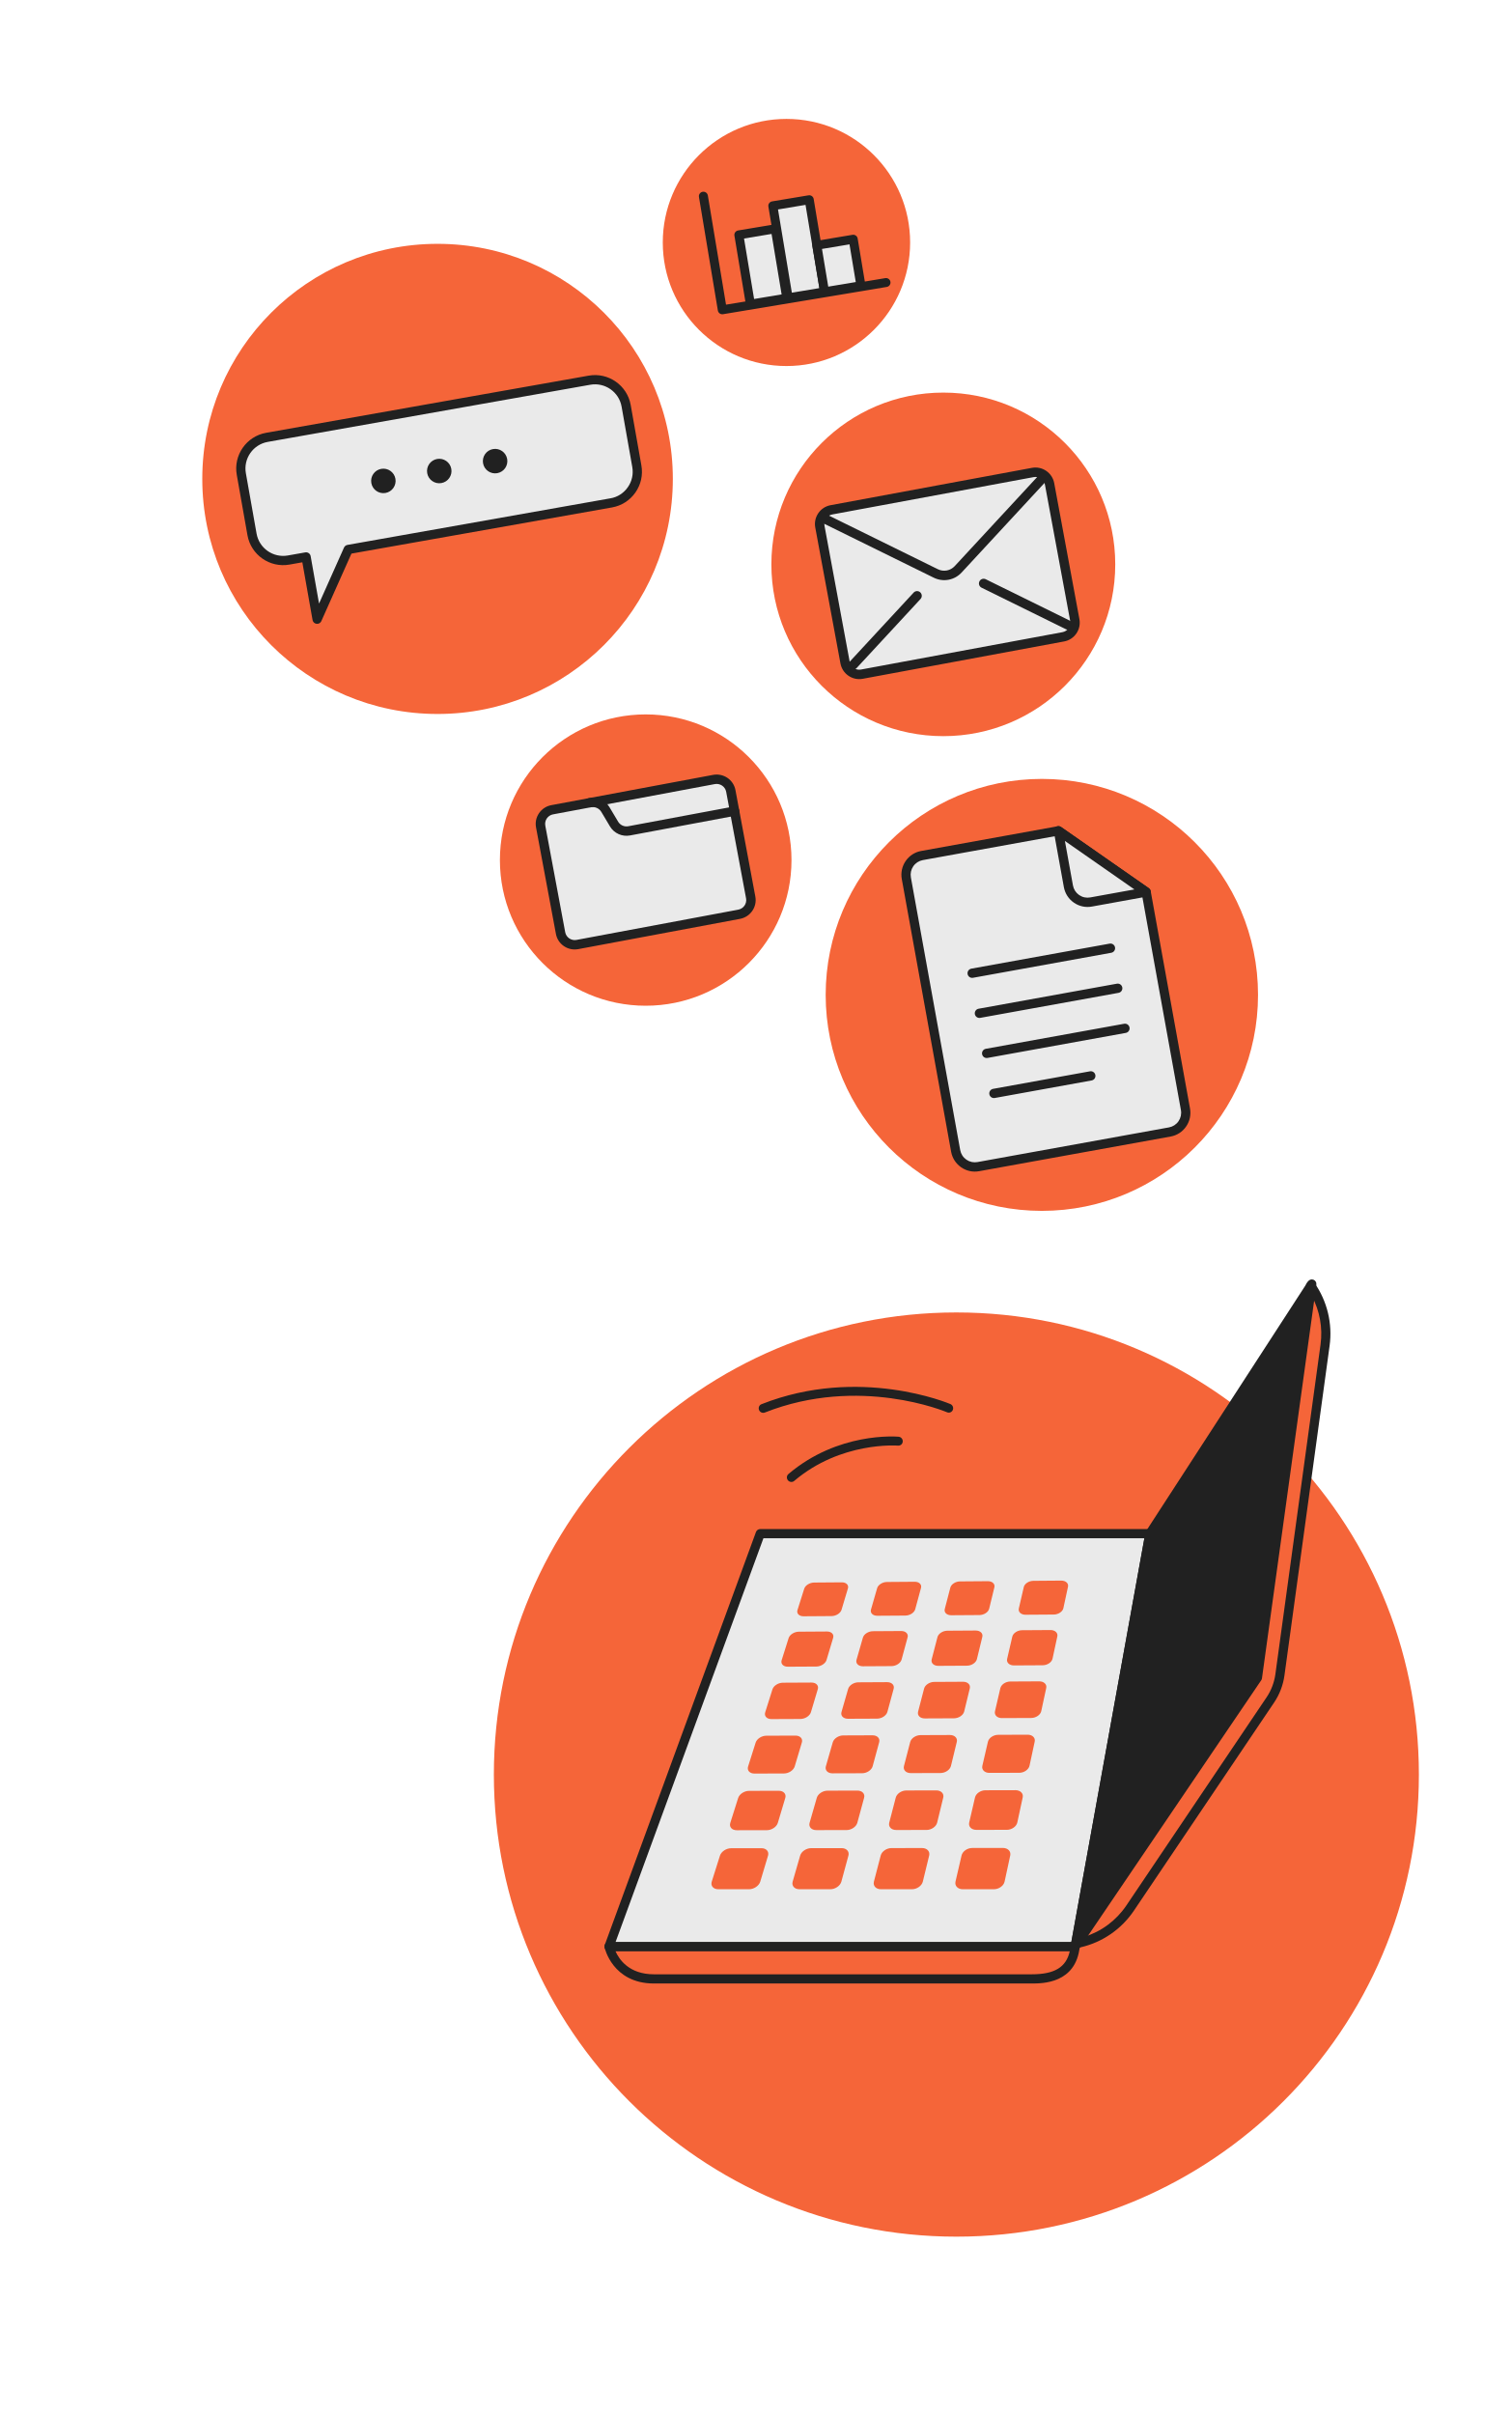
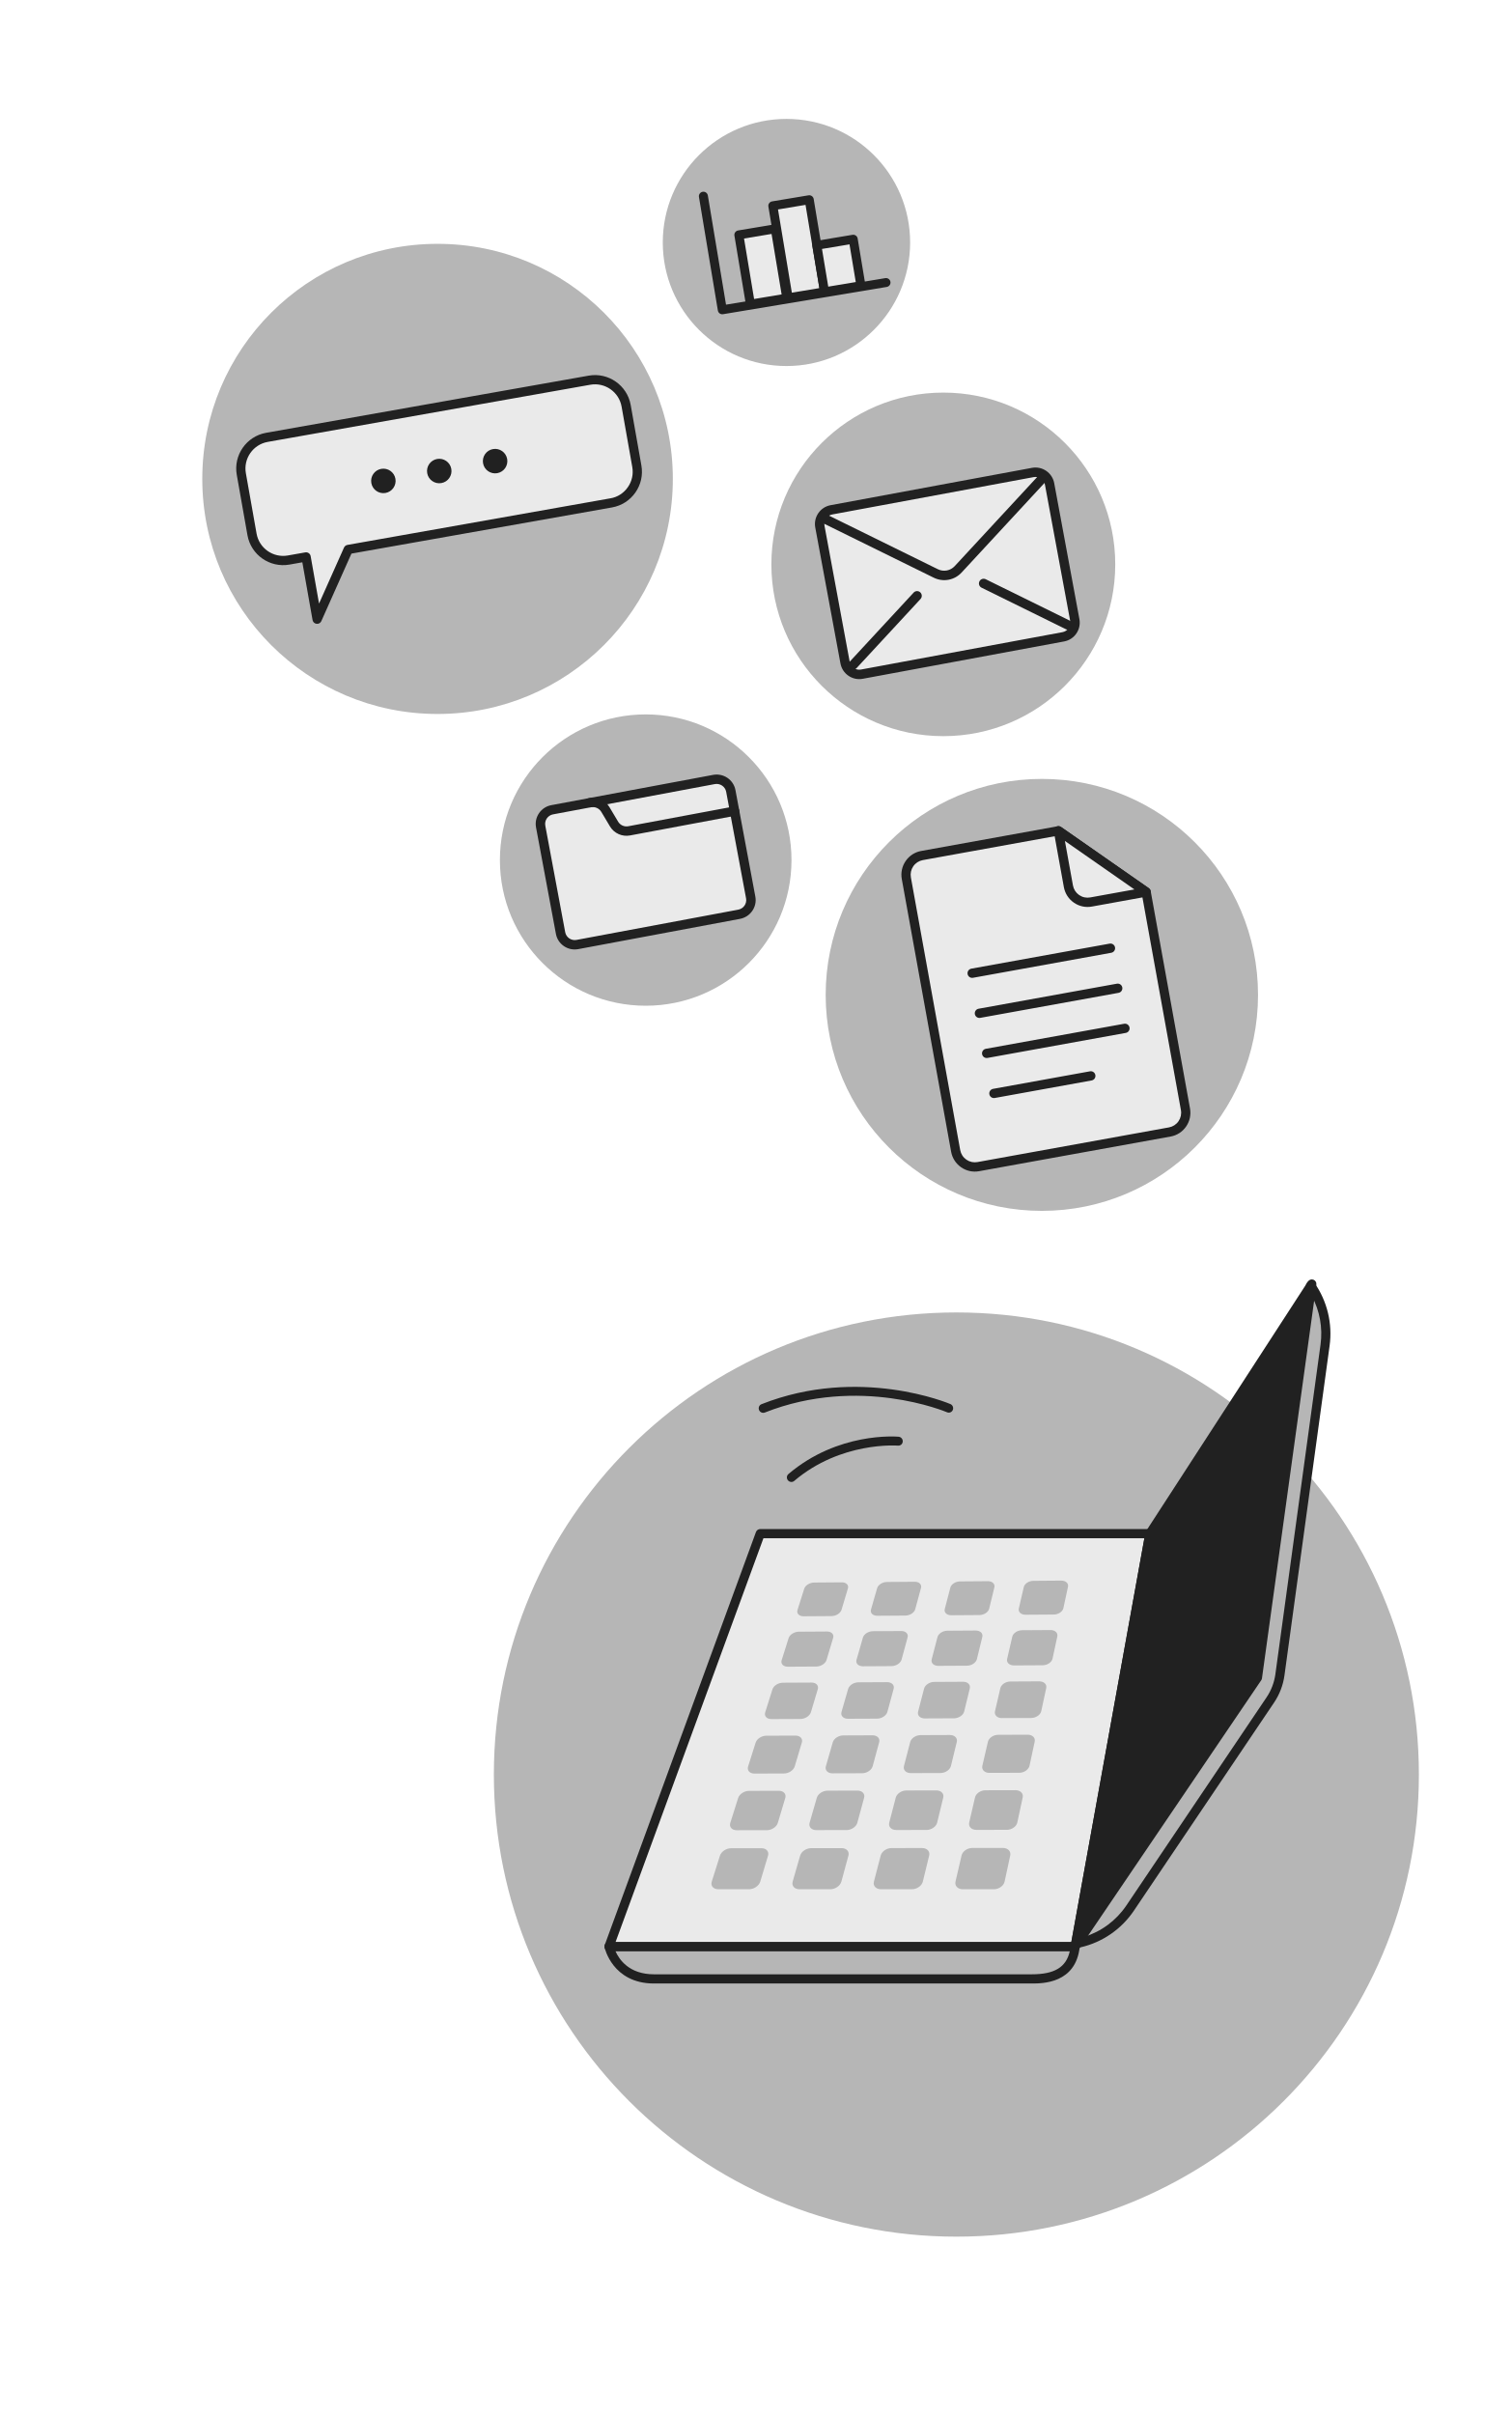
<svg xmlns="http://www.w3.org/2000/svg" width="340" height="543" viewBox="0 0 340 543" fill="none">
-   <path d="M215.143 503.109C272.606 503.109 319.189 456.571 319.189 399.164C319.189 341.757 272.606 295.219 215.143 295.219C157.681 295.219 111.098 341.757 111.098 399.164C111.098 456.571 157.681 503.109 215.143 503.109Z" fill="#F56539" />
-   <path d="M285.78 382.363L254.239 429.186C251.573 433.144 247.513 435.941 242.876 437.016L242.227 437.167L294.855 289.16C297.577 293.065 298.731 297.858 298.084 302.579L287.926 376.734C287.651 378.752 286.916 380.677 285.78 382.363Z" fill="#F56539" />
+   <path d="M215.143 503.109C272.606 503.109 319.189 456.571 319.189 399.164C319.189 341.757 272.606 295.219 215.143 295.219C157.681 295.219 111.098 341.757 111.098 399.164C111.098 456.571 157.681 503.109 215.143 503.109Z" fill="#B6B6B6" />
+   <path d="M285.78 382.363L254.239 429.186C251.573 433.144 247.513 435.941 242.876 437.016L242.227 437.167L294.855 289.16C297.577 293.065 298.731 297.858 298.084 302.579L287.926 376.734C287.651 378.752 286.916 380.677 285.78 382.363Z" fill="#B6B6B6" />
  <path d="M242.224 438.201C241.934 438.201 241.653 438.078 241.455 437.855C241.205 437.572 241.129 437.176 241.256 436.82L293.885 288.813C294.014 288.449 294.336 288.189 294.717 288.136C295.106 288.085 295.478 288.252 295.698 288.568C298.578 292.699 299.788 297.726 299.102 302.721L288.946 376.876C288.65 379.038 287.85 381.136 286.633 382.942L255.09 429.765C252.27 433.954 248.013 436.887 243.105 438.024L242.456 438.175C242.38 438.193 242.302 438.201 242.224 438.201ZM295.104 291.532L243.844 435.687C247.733 434.496 251.089 432.016 253.386 428.607L284.928 381.784C285.969 380.239 286.653 378.444 286.907 376.595L297.064 302.44C297.581 298.657 296.888 294.854 295.104 291.532Z" fill="#212121" />
-   <path d="M147.116 445.131H232.076C236.915 445.131 241.217 443.781 241.867 437.842C236.109 437.842 137.012 437.842 137.012 437.842C137.012 437.842 138.513 445.131 147.116 445.131Z" fill="#F56539" />
+   <path d="M147.116 445.131H232.076C236.915 445.131 241.217 443.781 241.867 437.842C236.109 437.842 137.012 437.842 137.012 437.842C137.012 437.842 138.513 445.131 147.116 445.131Z" fill="#B6B6B6" />
  <path d="M232.076 446.164H147.115C137.783 446.164 136.019 438.132 136.002 438.05C135.939 437.746 136.016 437.429 136.212 437.188C136.406 436.947 136.701 436.807 137.01 436.807H241.866C242.158 436.807 242.437 436.932 242.633 437.151C242.828 437.37 242.921 437.661 242.889 437.954C241.992 446.164 234.529 446.164 232.076 446.164ZM138.444 438.875C139.269 440.756 141.52 444.097 147.115 444.097H232.076C237.222 444.097 239.857 442.52 240.659 438.875H138.444Z" fill="#212121" />
  <path d="M137.008 437.842H241.863L258.668 344.975H171.018L137.008 437.842Z" fill="#EAEAEA" />
  <path d="M241.866 438.876H137.01C136.673 438.876 136.358 438.71 136.165 438.433C135.973 438.156 135.928 437.802 136.044 437.485L170.056 344.618C170.205 344.211 170.591 343.941 171.021 343.941H258.669C258.975 343.941 259.264 344.077 259.46 344.312C259.656 344.548 259.738 344.858 259.682 345.159L242.88 438.026C242.789 438.518 242.363 438.876 241.866 438.876ZM138.485 436.808H241.006L257.436 346.009H171.739L138.485 436.808Z" fill="#212121" />
  <path d="M282.869 377.37L241.867 437.841L258.672 344.974L295.103 288.822L282.869 377.37Z" fill="#212121" />
  <path d="M241.869 438.875C241.739 438.875 241.606 438.85 241.479 438.798C241.028 438.613 240.77 438.137 240.856 437.657L257.66 344.79C257.685 344.654 257.736 344.525 257.81 344.41L294.241 288.258C294.503 287.852 295.015 287.686 295.464 287.854C295.916 288.024 296.19 288.485 296.124 288.964L283.891 377.511C283.869 377.669 283.811 377.819 283.722 377.951L242.721 438.422C242.524 438.713 242.202 438.875 241.869 438.875ZM259.649 345.364L243.75 433.232L281.884 376.988L293.45 293.264L259.649 345.364ZM282.87 377.37H282.881H282.87Z" fill="#212121" />
-   <path d="M218.705 415.683L225.61 415.675C226.721 415.674 227.459 416.428 227.258 417.362L225.995 423.234C225.79 424.187 224.71 424.962 223.584 424.962H216.583C215.458 424.962 214.727 424.188 214.948 423.236L216.308 417.372C216.524 416.438 217.596 415.684 218.705 415.683ZM198.117 417.387L196.595 423.24C196.348 424.19 197.054 424.963 198.174 424.963H205.148C206.269 424.963 207.366 424.19 207.598 423.238L209.023 417.378C209.249 416.446 208.536 415.694 207.43 415.695L200.553 415.702C199.449 415.702 198.358 416.456 198.117 417.387ZM179.998 417.403L178.316 423.243C178.044 424.191 178.725 424.962 179.84 424.962H186.785C187.902 424.962 189.017 424.19 189.274 423.241L190.859 417.393C191.112 416.463 190.422 415.713 189.32 415.714L182.471 415.721C181.374 415.722 180.266 416.473 179.998 417.403ZM161.956 417.417L160.115 423.246C159.816 424.193 160.473 424.962 161.583 424.962H168.499C169.611 424.962 170.743 424.192 171.027 423.244L172.772 417.408C173.05 416.48 172.385 415.73 171.288 415.731L164.467 415.738C163.372 415.741 162.248 416.491 161.956 417.417ZM219.333 404.324L218.028 409.953C217.816 410.867 218.536 411.609 219.638 411.607L226.5 411.597C227.603 411.595 228.658 410.851 228.855 409.935L230.066 404.298C230.259 403.402 229.532 402.679 228.444 402.681L221.675 402.698C220.59 402.702 219.541 403.427 219.333 404.324ZM201.501 404.365L200.04 409.984C199.804 410.896 200.5 411.636 201.597 411.635L208.431 411.625C209.53 411.623 210.602 410.88 210.823 409.967L212.191 404.341C212.408 403.446 211.705 402.726 210.621 402.728L203.88 402.744C202.798 402.746 201.734 403.471 201.501 404.365ZM183.74 404.406L182.126 410.014C181.864 410.925 182.537 411.663 183.629 411.662L190.436 411.652C191.531 411.65 192.62 410.907 192.867 409.997L194.389 404.382C194.631 403.489 193.952 402.77 192.872 402.772L186.157 402.789C185.078 402.791 183.997 403.514 183.74 404.406ZM166.05 404.447L164.283 410.044C163.996 410.953 164.645 411.69 165.733 411.689L172.513 411.679C173.603 411.676 174.708 410.936 174.98 410.027L176.656 404.423C176.923 403.532 176.266 402.813 175.19 402.816L168.502 402.832C167.429 402.835 166.331 403.557 166.05 404.447ZM222.24 391.79L220.985 397.2C220.781 398.078 221.492 398.789 222.571 398.786L229.299 398.766C230.381 398.763 231.412 398.045 231.601 397.167L232.765 391.751C232.951 390.89 232.235 390.196 231.168 390.201L224.53 390.226C223.464 390.231 222.44 390.929 222.24 391.79ZM204.753 391.855L203.35 397.255C203.122 398.131 203.809 398.84 204.885 398.837L211.586 398.818C212.664 398.814 213.711 398.099 213.924 397.222L215.238 391.816C215.447 390.956 214.754 390.265 213.691 390.269L207.079 390.295C206.017 390.299 204.976 390.996 204.753 391.855ZM187.335 391.92L185.784 397.31C185.531 398.184 186.195 398.892 187.267 398.889L193.941 398.869C195.015 398.866 196.077 398.152 196.315 397.276L197.778 391.881C198.01 391.023 197.34 390.333 196.281 390.337L189.695 390.363C188.638 390.367 187.581 391.063 187.335 391.92ZM169.985 391.985L168.286 397.363C168.01 398.237 168.652 398.943 169.719 398.94L176.367 398.92C177.435 398.917 178.515 398.204 178.777 397.33L180.387 391.945C180.643 391.088 179.994 390.399 178.939 390.403L172.379 390.429C171.327 390.434 170.254 391.13 169.985 391.985ZM225.034 379.742L223.827 384.943C223.632 385.787 224.331 386.468 225.39 386.464L231.988 386.435C233.049 386.431 234.057 385.741 234.238 384.895L235.358 379.688C235.536 378.86 234.831 378.194 233.784 378.2L227.274 378.234C226.228 378.241 225.225 378.915 225.034 379.742ZM207.879 379.83L206.53 385.021C206.31 385.864 206.988 386.545 208.043 386.54L214.615 386.511C215.673 386.506 216.696 385.817 216.901 384.974L218.165 379.776C218.365 378.949 217.683 378.284 216.639 378.29L210.153 378.325C209.111 378.331 208.093 379.003 207.879 379.83ZM190.79 379.916L189.299 385.099C189.057 385.94 189.712 386.619 190.763 386.615L197.309 386.587C198.363 386.583 199.401 385.895 199.63 385.053L201.037 379.865C201.26 379.039 200.599 378.376 199.56 378.381L193.098 378.416C192.061 378.42 191.028 379.092 190.79 379.916ZM173.768 380.002L172.134 385.175C171.869 386.015 172.503 386.693 173.549 386.688L180.07 386.66C181.119 386.656 182.174 385.969 182.425 385.129L183.973 379.949C184.219 379.126 183.58 378.463 182.544 378.469L176.107 378.503C175.075 378.51 174.027 379.179 173.768 380.002ZM227.721 368.151L226.56 373.156C226.372 373.968 227.062 374.622 228.1 374.617L234.573 374.581C235.614 374.575 236.6 373.91 236.775 373.097L237.853 368.087C238.024 367.29 237.33 366.65 236.302 366.657L229.913 366.699C228.887 366.705 227.907 367.354 227.721 368.151ZM210.887 368.258L209.588 373.255C209.377 374.065 210.045 374.719 211.08 374.713L217.529 374.677C218.565 374.671 219.567 374.007 219.763 373.196L220.979 368.194C221.173 367.399 220.499 366.761 219.475 366.767L213.109 366.808C212.089 366.815 211.094 367.464 210.887 368.258ZM194.115 368.365L192.679 373.353C192.447 374.162 193.093 374.815 194.125 374.809L200.549 374.773C201.581 374.767 202.597 374.104 202.818 373.294L204.171 368.301C204.386 367.506 203.734 366.869 202.715 366.876L196.373 366.917C195.354 366.924 194.344 367.572 194.115 368.365ZM177.407 368.472L175.836 373.451C175.58 374.258 176.206 374.911 177.234 374.904L183.633 374.868C184.663 374.862 185.693 374.201 185.935 373.392L187.425 368.408C187.662 367.616 187.031 366.979 186.015 366.986L179.697 367.027C178.682 367.034 177.658 367.68 177.407 368.472ZM230.309 356.991L229.191 361.811C229.01 362.592 229.69 363.222 230.71 363.215L237.063 363.17C238.084 363.163 239.05 362.521 239.217 361.739L240.255 356.914C240.42 356.146 239.736 355.532 238.728 355.539L232.454 355.588C231.447 355.598 230.487 356.224 230.309 356.991ZM213.783 357.117L212.532 361.929C212.329 362.709 212.988 363.338 214.004 363.33L220.334 363.287C221.352 363.28 222.331 362.639 222.521 361.858L223.692 357.042C223.879 356.275 223.215 355.662 222.21 355.669L215.961 355.718C214.956 355.726 213.981 356.353 213.783 357.117ZM197.318 357.244L195.935 362.047C195.711 362.826 196.349 363.453 197.361 363.446L203.667 363.403C204.681 363.395 205.675 362.757 205.886 361.976L207.19 357.168C207.398 356.403 206.754 355.79 205.752 355.798L199.526 355.846C198.525 355.854 197.537 356.479 197.318 357.244ZM180.913 357.369L179.398 362.164C179.152 362.943 179.771 363.569 180.779 363.562L187.061 363.518C188.071 363.511 189.08 362.873 189.312 362.094L190.747 357.294C190.976 356.53 190.352 355.918 189.354 355.927L183.151 355.975C182.156 355.982 181.153 356.606 180.913 357.369Z" fill="#F56539" />
-   <path d="M98.431 160.6C127.663 160.6 151.359 136.927 151.359 107.724C151.359 78.521 127.663 54.848 98.431 54.848C69.2 54.848 45.504 78.521 45.504 107.724C45.504 136.927 69.2 160.6 98.431 160.6Z" fill="#F56539" />
+   <path d="M218.705 415.683L225.61 415.675C226.721 415.674 227.459 416.428 227.258 417.362L225.995 423.234C225.79 424.187 224.71 424.962 223.584 424.962H216.583C215.458 424.962 214.727 424.188 214.948 423.236L216.308 417.372C216.524 416.438 217.596 415.684 218.705 415.683ZM198.117 417.387L196.595 423.24C196.348 424.19 197.054 424.963 198.174 424.963H205.148C206.269 424.963 207.366 424.19 207.598 423.238L209.023 417.378C209.249 416.446 208.536 415.694 207.43 415.695L200.553 415.702C199.449 415.702 198.358 416.456 198.117 417.387ZM179.998 417.403L178.316 423.243C178.044 424.191 178.725 424.962 179.84 424.962H186.785C187.902 424.962 189.017 424.19 189.274 423.241L190.859 417.393C191.112 416.463 190.422 415.713 189.32 415.714L182.471 415.721C181.374 415.722 180.266 416.473 179.998 417.403ZM161.956 417.417L160.115 423.246C159.816 424.193 160.473 424.962 161.583 424.962H168.499C169.611 424.962 170.743 424.192 171.027 423.244L172.772 417.408C173.05 416.48 172.385 415.73 171.288 415.731L164.467 415.738C163.372 415.741 162.248 416.491 161.956 417.417ZM219.333 404.324L218.028 409.953C217.816 410.867 218.536 411.609 219.638 411.607L226.5 411.597C227.603 411.595 228.658 410.851 228.855 409.935L230.066 404.298C230.259 403.402 229.532 402.679 228.444 402.681L221.675 402.698C220.59 402.702 219.541 403.427 219.333 404.324ZM201.501 404.365L200.04 409.984C199.804 410.896 200.5 411.636 201.597 411.635L208.431 411.625C209.53 411.623 210.602 410.88 210.823 409.967L212.191 404.341C212.408 403.446 211.705 402.726 210.621 402.728L203.88 402.744C202.798 402.746 201.734 403.471 201.501 404.365ZM183.74 404.406L182.126 410.014C181.864 410.925 182.537 411.663 183.629 411.662L190.436 411.652C191.531 411.65 192.62 410.907 192.867 409.997L194.389 404.382C194.631 403.489 193.952 402.77 192.872 402.772L186.157 402.789C185.078 402.791 183.997 403.514 183.74 404.406ZM166.05 404.447L164.283 410.044C163.996 410.953 164.645 411.69 165.733 411.689L172.513 411.679C173.603 411.676 174.708 410.936 174.98 410.027L176.656 404.423C176.923 403.532 176.266 402.813 175.19 402.816L168.502 402.832C167.429 402.835 166.331 403.557 166.05 404.447ZM222.24 391.79L220.985 397.2C220.781 398.078 221.492 398.789 222.571 398.786L229.299 398.766C230.381 398.763 231.412 398.045 231.601 397.167L232.765 391.751C232.951 390.89 232.235 390.196 231.168 390.201L224.53 390.226C223.464 390.231 222.44 390.929 222.24 391.79ZM204.753 391.855L203.35 397.255C203.122 398.131 203.809 398.84 204.885 398.837L211.586 398.818C212.664 398.814 213.711 398.099 213.924 397.222L215.238 391.816C215.447 390.956 214.754 390.265 213.691 390.269L207.079 390.295C206.017 390.299 204.976 390.996 204.753 391.855ZM187.335 391.92L185.784 397.31C185.531 398.184 186.195 398.892 187.267 398.889L193.941 398.869C195.015 398.866 196.077 398.152 196.315 397.276L197.778 391.881C198.01 391.023 197.34 390.333 196.281 390.337L189.695 390.363C188.638 390.367 187.581 391.063 187.335 391.92ZM169.985 391.985L168.286 397.363C168.01 398.237 168.652 398.943 169.719 398.94L176.367 398.92C177.435 398.917 178.515 398.204 178.777 397.33L180.387 391.945C180.643 391.088 179.994 390.399 178.939 390.403L172.379 390.429C171.327 390.434 170.254 391.13 169.985 391.985ZM225.034 379.742L223.827 384.943C223.632 385.787 224.331 386.468 225.39 386.464L231.988 386.435C233.049 386.431 234.057 385.741 234.238 384.895L235.358 379.688C235.536 378.86 234.831 378.194 233.784 378.2L227.274 378.234C226.228 378.241 225.225 378.915 225.034 379.742ZM207.879 379.83L206.53 385.021C206.31 385.864 206.988 386.545 208.043 386.54L214.615 386.511C215.673 386.506 216.696 385.817 216.901 384.974L218.165 379.776C218.365 378.949 217.683 378.284 216.639 378.29L210.153 378.325C209.111 378.331 208.093 379.003 207.879 379.83ZM190.79 379.916L189.299 385.099C189.057 385.94 189.712 386.619 190.763 386.615L197.309 386.587C198.363 386.583 199.401 385.895 199.63 385.053L201.037 379.865C201.26 379.039 200.599 378.376 199.56 378.381L193.098 378.416C192.061 378.42 191.028 379.092 190.79 379.916ZM173.768 380.002L172.134 385.175C171.869 386.015 172.503 386.693 173.549 386.688L180.07 386.66C181.119 386.656 182.174 385.969 182.425 385.129L183.973 379.949C184.219 379.126 183.58 378.463 182.544 378.469L176.107 378.503C175.075 378.51 174.027 379.179 173.768 380.002ZM227.721 368.151L226.56 373.156C226.372 373.968 227.062 374.622 228.1 374.617L234.573 374.581C235.614 374.575 236.6 373.91 236.775 373.097L237.853 368.087C238.024 367.29 237.33 366.65 236.302 366.657L229.913 366.699C228.887 366.705 227.907 367.354 227.721 368.151ZM210.887 368.258L209.588 373.255C209.377 374.065 210.045 374.719 211.08 374.713L217.529 374.677C218.565 374.671 219.567 374.007 219.763 373.196L220.979 368.194C221.173 367.399 220.499 366.761 219.475 366.767L213.109 366.808C212.089 366.815 211.094 367.464 210.887 368.258ZM194.115 368.365L192.679 373.353C192.447 374.162 193.093 374.815 194.125 374.809L200.549 374.773C201.581 374.767 202.597 374.104 202.818 373.294L204.171 368.301C204.386 367.506 203.734 366.869 202.715 366.876L196.373 366.917C195.354 366.924 194.344 367.572 194.115 368.365ZM177.407 368.472L175.836 373.451C175.58 374.258 176.206 374.911 177.234 374.904L183.633 374.868C184.663 374.862 185.693 374.201 185.935 373.392L187.425 368.408C187.662 367.616 187.031 366.979 186.015 366.986L179.697 367.027C178.682 367.034 177.658 367.68 177.407 368.472ZM230.309 356.991L229.191 361.811C229.01 362.592 229.69 363.222 230.71 363.215L237.063 363.17C238.084 363.163 239.05 362.521 239.217 361.739L240.255 356.914C240.42 356.146 239.736 355.532 238.728 355.539L232.454 355.588C231.447 355.598 230.487 356.224 230.309 356.991ZM213.783 357.117L212.532 361.929C212.329 362.709 212.988 363.338 214.004 363.33L220.334 363.287C221.352 363.28 222.331 362.639 222.521 361.858L223.692 357.042C223.879 356.275 223.215 355.662 222.21 355.669L215.961 355.718C214.956 355.726 213.981 356.353 213.783 357.117ZM197.318 357.244L195.935 362.047C195.711 362.826 196.349 363.453 197.361 363.446L203.667 363.403C204.681 363.395 205.675 362.757 205.886 361.976L207.19 357.168C207.398 356.403 206.754 355.79 205.752 355.798L199.526 355.846C198.525 355.854 197.537 356.479 197.318 357.244ZM180.913 357.369L179.398 362.164C179.152 362.943 179.771 363.569 180.779 363.562L187.061 363.518C188.071 363.511 189.08 362.873 189.312 362.094L190.747 357.294C190.976 356.53 190.352 355.918 189.354 355.927L183.151 355.975C182.156 355.982 181.153 356.606 180.913 357.369Z" fill="#B6B6B6" />
+   <path d="M98.431 160.6C127.663 160.6 151.359 136.927 151.359 107.724C151.359 78.521 127.663 54.848 98.431 54.848C69.2 54.848 45.504 78.521 45.504 107.724C45.504 136.927 69.2 160.6 98.431 160.6Z" fill="#B6B6B6" />
  <path d="M213.961 317.607C213.696 317.773 213.356 317.81 213.043 317.673C212.848 317.589 193.313 309.328 172.052 317.732C171.542 317.934 170.961 317.678 170.752 317.161C170.544 316.644 170.785 316.056 171.296 315.859C193.338 307.144 213.6 315.741 213.802 315.828C214.31 316.049 214.552 316.641 214.343 317.151C214.262 317.347 214.127 317.503 213.961 317.607Z" fill="#212121" />
  <path d="M202.621 325.034C202.447 325.143 202.237 325.198 202.016 325.178C201.888 325.168 189.185 324.176 178.661 333.117C178.248 333.47 177.615 333.411 177.255 332.984C176.896 332.557 176.944 331.923 177.362 331.568C188.526 322.081 201.604 323.126 202.155 323.175C202.703 323.224 203.117 323.711 203.078 324.264C203.056 324.596 202.877 324.874 202.621 325.034Z" fill="#212121" />
  <path d="M132.615 85.521L60.054 98.376C56.187 99.062 53.606 102.753 54.291 106.621L56.695 120.209C57.38 124.077 61.071 126.657 64.938 125.972L68.861 125.278L71.341 139.286L78.338 123.599L137.5 113.118C141.368 112.432 143.949 108.742 143.265 104.873L140.86 91.285C140.174 87.416 136.483 84.835 132.615 85.521Z" fill="#EAEAEA" />
  <path d="M71.519 140.309C71.419 140.327 71.314 140.33 71.209 140.318C70.755 140.262 70.391 139.917 70.312 139.467L68.014 126.483L65.116 126.997C60.69 127.781 56.451 124.817 55.667 120.39L53.262 106.803C52.481 102.382 55.436 98.148 59.852 97.355C59.858 97.354 59.863 97.353 59.87 97.352L132.431 84.496C136.857 83.713 141.096 86.676 141.88 91.103L144.284 104.691C144.664 106.834 144.186 108.999 142.937 110.784C141.694 112.563 139.832 113.755 137.695 114.138C137.689 114.139 137.683 114.14 137.677 114.141L79.058 124.526L72.287 139.71C72.142 140.03 71.852 140.249 71.519 140.309ZM60.219 99.403C56.93 99.993 54.728 103.146 55.31 106.44L57.716 120.027C58.299 123.324 61.456 125.532 64.754 124.948L68.676 124.253C68.948 124.204 69.228 124.266 69.454 124.424C69.68 124.582 69.834 124.823 69.882 125.095L71.77 135.761L77.384 123.174C77.525 122.859 77.812 122.634 78.15 122.574C78.151 122.573 78.151 122.573 78.153 122.573L137.315 112.092C138.899 111.842 140.303 110.921 141.234 109.591C142.164 108.261 142.52 106.65 142.236 105.052L139.832 91.464C139.248 88.167 136.092 85.959 132.795 86.543L60.232 99.4C60.228 99.401 60.224 99.402 60.219 99.403Z" fill="#212121" />
  <path d="M86.729 110.885C88.225 110.617 89.221 109.186 88.953 107.689C88.684 106.192 87.254 105.196 85.757 105.465C84.26 105.733 83.264 107.165 83.533 108.661C83.801 110.158 85.232 111.154 86.729 110.885Z" fill="#212121" />
  <path d="M99.299 108.66C100.796 108.392 101.792 106.961 101.523 105.464C101.255 103.967 99.824 102.972 98.327 103.24C96.831 103.509 95.835 104.94 96.103 106.437C96.371 107.933 97.802 108.929 99.299 108.66Z" fill="#212121" />
  <path d="M111.865 106.434C113.362 106.165 114.358 104.734 114.09 103.237C113.821 101.741 112.39 100.745 110.894 101.014C109.397 101.282 108.401 102.713 108.669 104.21C108.938 105.707 110.369 106.702 111.865 106.434Z" fill="#212121" />
-   <path d="M212.205 165.589C233.566 165.589 250.883 148.29 250.883 126.949C250.883 105.609 233.566 88.309 212.205 88.309C190.844 88.309 173.527 105.609 173.527 126.949C173.527 148.29 190.844 165.589 212.205 165.589Z" fill="#F56539" />
+   <path d="M212.205 165.589C233.566 165.589 250.883 148.29 250.883 126.949C250.883 105.609 233.566 88.309 212.205 88.309C190.844 88.309 173.527 105.609 173.527 126.949C173.527 148.29 190.844 165.589 212.205 165.589Z" fill="#B6B6B6" />
  <path d="M239.19 143.244L193.879 151.647C192.121 151.973 190.431 150.808 190.104 149.046L184.438 118.463C184.112 116.701 185.272 115.007 187.03 114.682L232.342 106.278C234.099 105.952 235.79 107.117 236.116 108.879L241.782 139.462C242.109 141.224 240.948 142.918 239.19 143.244Z" fill="#EAEAEA" />
  <path d="M239.395 144.283C239.39 144.284 239.387 144.284 239.384 144.285L194.072 152.687C191.744 153.119 189.498 151.57 189.066 149.237L183.399 118.653C182.968 116.323 184.505 114.076 186.827 113.64C186.83 113.64 186.833 113.639 186.836 113.639L232.148 105.236C233.275 105.027 234.416 105.271 235.363 105.922C236.309 106.574 236.945 107.555 237.154 108.685L242.822 139.268C243.03 140.398 242.788 141.543 242.14 142.49C241.492 143.436 240.518 144.072 239.395 144.283ZM187.217 115.723C186.038 115.944 185.258 117.085 185.477 118.268L191.144 148.853C191.25 149.426 191.573 149.925 192.053 150.255C192.534 150.586 193.113 150.71 193.686 150.604L238.998 142.202C239 142.201 239.002 142.201 239.003 142.201C239.574 142.094 240.068 141.771 240.398 141.291C240.728 140.81 240.85 140.229 240.743 139.655L235.077 109.071C234.97 108.497 234.647 107.998 234.166 107.668C233.686 107.337 233.107 107.214 232.535 107.32L187.223 115.722C187.22 115.722 187.218 115.722 187.217 115.723Z" fill="#212121" />
  <path d="M213.391 130.406C212.287 130.613 211.116 130.468 210.043 129.939L185.378 117.799C184.854 117.54 184.637 116.905 184.895 116.381C185.152 115.856 185.783 115.64 186.308 115.897L210.973 128.037C212.27 128.675 213.796 128.391 214.777 127.332L233.453 107.156C233.849 106.728 234.518 106.703 234.946 107.1C235.374 107.498 235.399 108.168 235.002 108.597L216.327 128.774C215.521 129.646 214.488 130.2 213.391 130.406Z" fill="#212121" />
  <path d="M192.104 150.615C191.785 150.674 191.445 150.587 191.189 150.35C190.76 149.952 190.736 149.282 191.132 148.853L205.529 133.298C205.925 132.869 206.593 132.846 207.021 133.242C207.45 133.64 207.474 134.31 207.078 134.739L192.682 150.295C192.522 150.467 192.319 150.574 192.104 150.615Z" fill="#212121" />
  <path d="M240.485 141.644C240.269 141.685 240.039 141.658 239.826 141.554L220.811 132.193C220.288 131.935 220.071 131.3 220.328 130.775C220.586 130.25 221.217 130.035 221.741 130.291L240.757 139.651C241.28 139.91 241.497 140.545 241.24 141.069C241.088 141.381 240.802 141.585 240.485 141.644Z" fill="#212121" />
-   <path d="M234.372 272.371C261.23 272.371 283.002 250.62 283.002 223.788C283.002 196.956 261.23 175.205 234.372 175.205C207.515 175.205 185.742 196.956 185.742 223.788C185.742 250.62 207.515 272.371 234.372 272.371Z" fill="#F56539" />
-   <path d="M145.254 226.228C163.367 226.228 178.051 211.558 178.051 193.463C178.051 175.367 163.367 160.697 145.254 160.697C127.141 160.697 112.457 175.367 112.457 193.463C112.457 211.558 127.141 226.228 145.254 226.228Z" fill="#F56539" />
-   <path d="M176.919 82.336C192.284 82.336 204.74 69.892 204.74 54.542C204.74 39.192 192.284 26.748 176.919 26.748C161.554 26.748 149.098 39.192 149.098 54.542C149.098 69.892 161.554 82.336 176.919 82.336Z" fill="#F56539" />
+   <path d="M234.372 272.371C261.23 272.371 283.002 250.62 283.002 223.788C283.002 196.956 261.23 175.205 234.372 175.205C207.515 175.205 185.742 196.956 185.742 223.788C185.742 250.62 207.515 272.371 234.372 272.371Z" fill="#B6B6B6" />
+   <path d="M145.254 226.228C163.367 226.228 178.051 211.558 178.051 193.463C178.051 175.367 163.367 160.697 145.254 160.697C127.141 160.697 112.457 175.367 112.457 193.463C112.457 211.558 127.141 226.228 145.254 226.228Z" fill="#B6B6B6" />
+   <path d="M176.919 82.336C192.284 82.336 204.74 69.892 204.74 54.542C204.74 39.192 192.284 26.748 176.919 26.748C161.554 26.748 149.098 39.192 149.098 54.542C149.098 69.892 161.554 82.336 176.919 82.336Z" fill="#B6B6B6" />
  <path d="M166.275 205.649L129.892 212.456C128.128 212.787 126.431 211.633 126.104 209.88L121.626 185.913C121.297 184.161 122.463 182.471 124.228 182.141L160.61 175.334C162.375 175.005 164.072 176.158 164.399 177.911L168.877 201.878C169.205 203.63 168.04 205.319 166.275 205.649Z" fill="#EAEAEA" />
  <path d="M166.477 206.685C166.474 206.686 166.471 206.686 166.468 206.687L130.086 213.494C128.954 213.706 127.809 213.467 126.858 212.822C125.909 212.176 125.27 211.202 125.06 210.077L120.583 186.111C120.373 184.986 120.617 183.847 121.267 182.902C121.917 181.959 122.895 181.323 124.023 181.109C124.028 181.109 124.031 181.108 124.034 181.108L160.417 174.3C162.753 173.863 165.008 175.396 165.443 177.717L169.921 201.684C170.354 204.002 168.81 206.243 166.477 206.685ZM124.416 183.18C123.233 183.405 122.449 184.543 122.669 185.72L127.146 209.687C127.253 210.258 127.577 210.753 128.06 211.08C128.542 211.408 129.123 211.529 129.698 211.421L166.081 204.614C166.083 204.613 166.085 204.613 166.086 204.613C167.271 204.388 168.055 203.249 167.834 202.073L163.357 178.106C163.136 176.927 161.991 176.148 160.804 176.371L124.422 183.18C124.419 183.18 124.417 183.18 124.416 183.18Z" fill="#212121" />
  <path d="M165.445 183.488C165.444 183.489 165.444 183.489 165.443 183.489L141.724 187.926C139.953 188.257 138.146 187.446 137.228 185.908L135.271 182.625C134.795 181.829 133.861 181.41 132.944 181.581C132.367 181.689 131.814 181.312 131.707 180.74C131.6 180.17 131.98 179.618 132.554 179.51C132.555 179.509 132.556 179.509 132.556 179.509C134.346 179.175 136.17 179.993 137.097 181.548L139.053 184.83C139.52 185.611 140.436 186.022 141.336 185.854L165.056 181.417C165.632 181.309 166.185 181.686 166.292 182.257C166.4 182.829 166.02 183.38 165.445 183.488Z" fill="#212121" />
  <path d="M238.115 186.886L207.412 192.445C205.033 192.876 203.455 195.164 203.888 197.555L214.98 258.874C215.413 261.265 217.692 262.854 220.071 262.423L263.15 254.623C265.529 254.192 267.107 251.904 266.674 249.513L257.832 200.633L238.115 186.886Z" fill="#EAEAEA" />
  <path d="M263.35 255.647C263.346 255.648 263.342 255.649 263.337 255.649L220.258 263.449C218.834 263.707 217.396 263.392 216.205 262.562C215.015 261.732 214.218 260.488 213.959 259.057L202.865 197.738C202.606 196.307 202.917 194.861 203.741 193.667C204.562 192.477 205.794 191.678 207.213 191.418C207.217 191.417 207.221 191.417 207.226 191.416L237.929 185.857C238.2 185.808 238.479 185.869 238.706 186.027L258.424 199.775C258.651 199.933 258.805 200.174 258.855 200.448L267.699 249.327C267.958 250.758 267.647 252.204 266.824 253.398C266.001 254.589 264.769 255.387 263.35 255.647ZM207.59 193.473C206.716 193.633 205.956 194.125 205.45 194.859C204.942 195.594 204.751 196.486 204.91 197.368L216.004 258.687C216.164 259.569 216.656 260.337 217.389 260.847C218.122 261.358 219.01 261.552 219.888 261.393L262.966 253.594C262.968 253.594 262.971 253.593 262.973 253.593C263.847 253.432 264.608 252.94 265.114 252.206C265.622 251.471 265.814 250.579 265.654 249.697L256.887 201.244L237.876 187.989L207.598 193.471C207.595 193.472 207.593 193.472 207.59 193.473Z" fill="#212121" />
  <path d="M250 214.31C250 214.31 249.998 214.31 249.997 214.311L218.877 219.943C218.313 220.046 217.771 219.668 217.668 219.101C217.566 218.535 217.939 217.992 218.503 217.889C218.503 217.889 218.504 217.889 218.505 217.888L249.625 212.256C250.189 212.153 250.731 212.531 250.834 213.098C250.936 213.664 250.564 214.207 250 214.31Z" fill="#212121" />
  <path d="M251.632 223.324C251.632 223.324 251.631 223.324 251.63 223.324L220.51 228.957C219.945 229.059 219.404 228.682 219.301 228.115C219.198 227.549 219.572 227.006 220.135 226.902C220.135 226.902 220.136 226.902 220.137 226.902L251.258 221.269C251.822 221.167 252.364 221.544 252.466 222.112C252.568 222.678 252.195 223.221 251.632 223.324Z" fill="#212121" />
  <path d="M253.261 232.338C253.261 232.338 253.26 232.338 253.259 232.338L222.139 237.971C221.574 238.073 221.033 237.696 220.93 237.128C220.827 236.562 221.201 236.019 221.764 235.916C221.764 235.916 221.765 235.916 221.766 235.916L252.887 230.283C253.451 230.181 253.992 230.558 254.095 231.125C254.198 231.691 253.825 232.234 253.261 232.338Z" fill="#212121" />
  <path d="M245.575 243.033C245.575 243.033 245.574 243.034 245.573 243.034L223.771 246.98C223.207 247.083 222.666 246.705 222.563 246.138C222.46 245.572 222.834 245.029 223.397 244.926C223.397 244.926 223.398 244.926 223.399 244.926L245.201 240.979C245.765 240.876 246.307 241.254 246.409 241.821C246.512 242.388 246.138 242.93 245.575 243.033Z" fill="#212121" />
  <path d="M238.086 186.868L240.343 199.345C240.776 201.737 243.055 203.325 245.435 202.894L257.85 200.646L238.086 186.868Z" fill="#EAEAEA" />
  <path d="M258.038 201.674C258.037 201.674 258.037 201.674 258.036 201.674L245.62 203.922C244.197 204.18 242.758 203.865 241.567 203.036C240.377 202.206 239.579 200.961 239.32 199.53L237.063 187.053C236.988 186.637 237.169 186.217 237.522 185.989C237.876 185.761 238.331 185.77 238.676 186.01L258.439 199.79C258.786 200.031 258.953 200.457 258.863 200.869C258.777 201.281 258.451 201.598 258.038 201.674ZM239.557 189.163L241.366 199.16C241.526 200.042 242.018 200.809 242.751 201.321C243.484 201.832 244.371 202.026 245.249 201.867L255.196 200.066L239.557 189.163Z" fill="#212121" />
  <path d="M199.48 64.545C199.479 64.545 199.477 64.545 199.476 64.545L162.654 70.677C162.389 70.721 162.116 70.659 161.899 70.505C161.681 70.35 161.534 70.116 161.49 69.852L157.235 44.298C157.144 43.753 157.515 43.235 158.066 43.141C158.067 43.141 158.069 43.141 158.07 43.141C158.621 43.049 159.143 43.418 159.234 43.965L163.324 68.529L199.146 62.563C199.698 62.471 200.22 62.841 200.311 63.388C200.403 63.934 200.031 64.451 199.48 64.545Z" fill="#212121" />
  <path d="M174.401 51.465L166.211 52.83L168.804 68.413L176.994 67.048L174.401 51.465Z" fill="#EAEAEA" />
  <path d="M177.164 68.038C177.163 68.038 177.161 68.038 177.16 68.038L168.97 69.403C168.418 69.496 167.896 69.126 167.805 68.579L165.212 52.996C165.121 52.45 165.493 51.933 166.043 51.839C166.044 51.839 166.046 51.838 166.047 51.838L174.237 50.473C174.502 50.429 174.774 50.491 174.993 50.645C175.211 50.8 175.358 51.034 175.402 51.297L177.995 66.881C178.038 67.144 177.975 67.413 177.818 67.631C177.663 67.847 177.427 67.993 177.164 68.038ZM169.64 67.255L175.83 66.223L173.567 52.621L167.376 53.653L169.64 67.255Z" fill="#212121" />
  <path d="M182.042 44.926L173.852 46.291L177.297 66.998L185.487 65.633L182.042 44.926Z" fill="#EAEAEA" />
  <path d="M185.657 66.622C185.656 66.622 185.654 66.622 185.653 66.623L177.463 67.987C177.198 68.032 176.925 67.97 176.708 67.816C176.489 67.661 176.342 67.427 176.299 67.164L172.853 46.457C172.762 45.911 173.134 45.394 173.685 45.3C173.686 45.3 173.687 45.3 173.689 45.3L181.879 43.935C182.144 43.891 182.415 43.952 182.634 44.107C182.852 44.261 182.999 44.496 183.043 44.758L186.488 65.466C186.58 66.011 186.208 66.528 185.657 66.622ZM178.133 65.839L184.324 64.807L181.209 46.082L175.019 47.114L178.133 65.839Z" fill="#212121" />
  <path d="M191.936 53.809L183.746 55.174L185.486 65.633L193.676 64.269L191.936 53.809Z" fill="#EAEAEA" />
  <path d="M193.846 65.259C193.845 65.26 193.843 65.26 193.842 65.26L185.652 66.625C185.1 66.717 184.579 66.347 184.488 65.8L182.747 55.341C182.656 54.795 183.028 54.278 183.578 54.184C183.579 54.184 183.581 54.184 183.582 54.184L191.772 52.819C192.037 52.774 192.308 52.836 192.527 52.99C192.745 53.145 192.892 53.38 192.936 53.642L194.677 64.103C194.721 64.365 194.658 64.635 194.5 64.852C194.344 65.067 194.11 65.214 193.846 65.259ZM186.321 64.476L192.512 63.444L191.1 54.965L184.91 55.997L186.321 64.476Z" fill="#212121" />
</svg>
